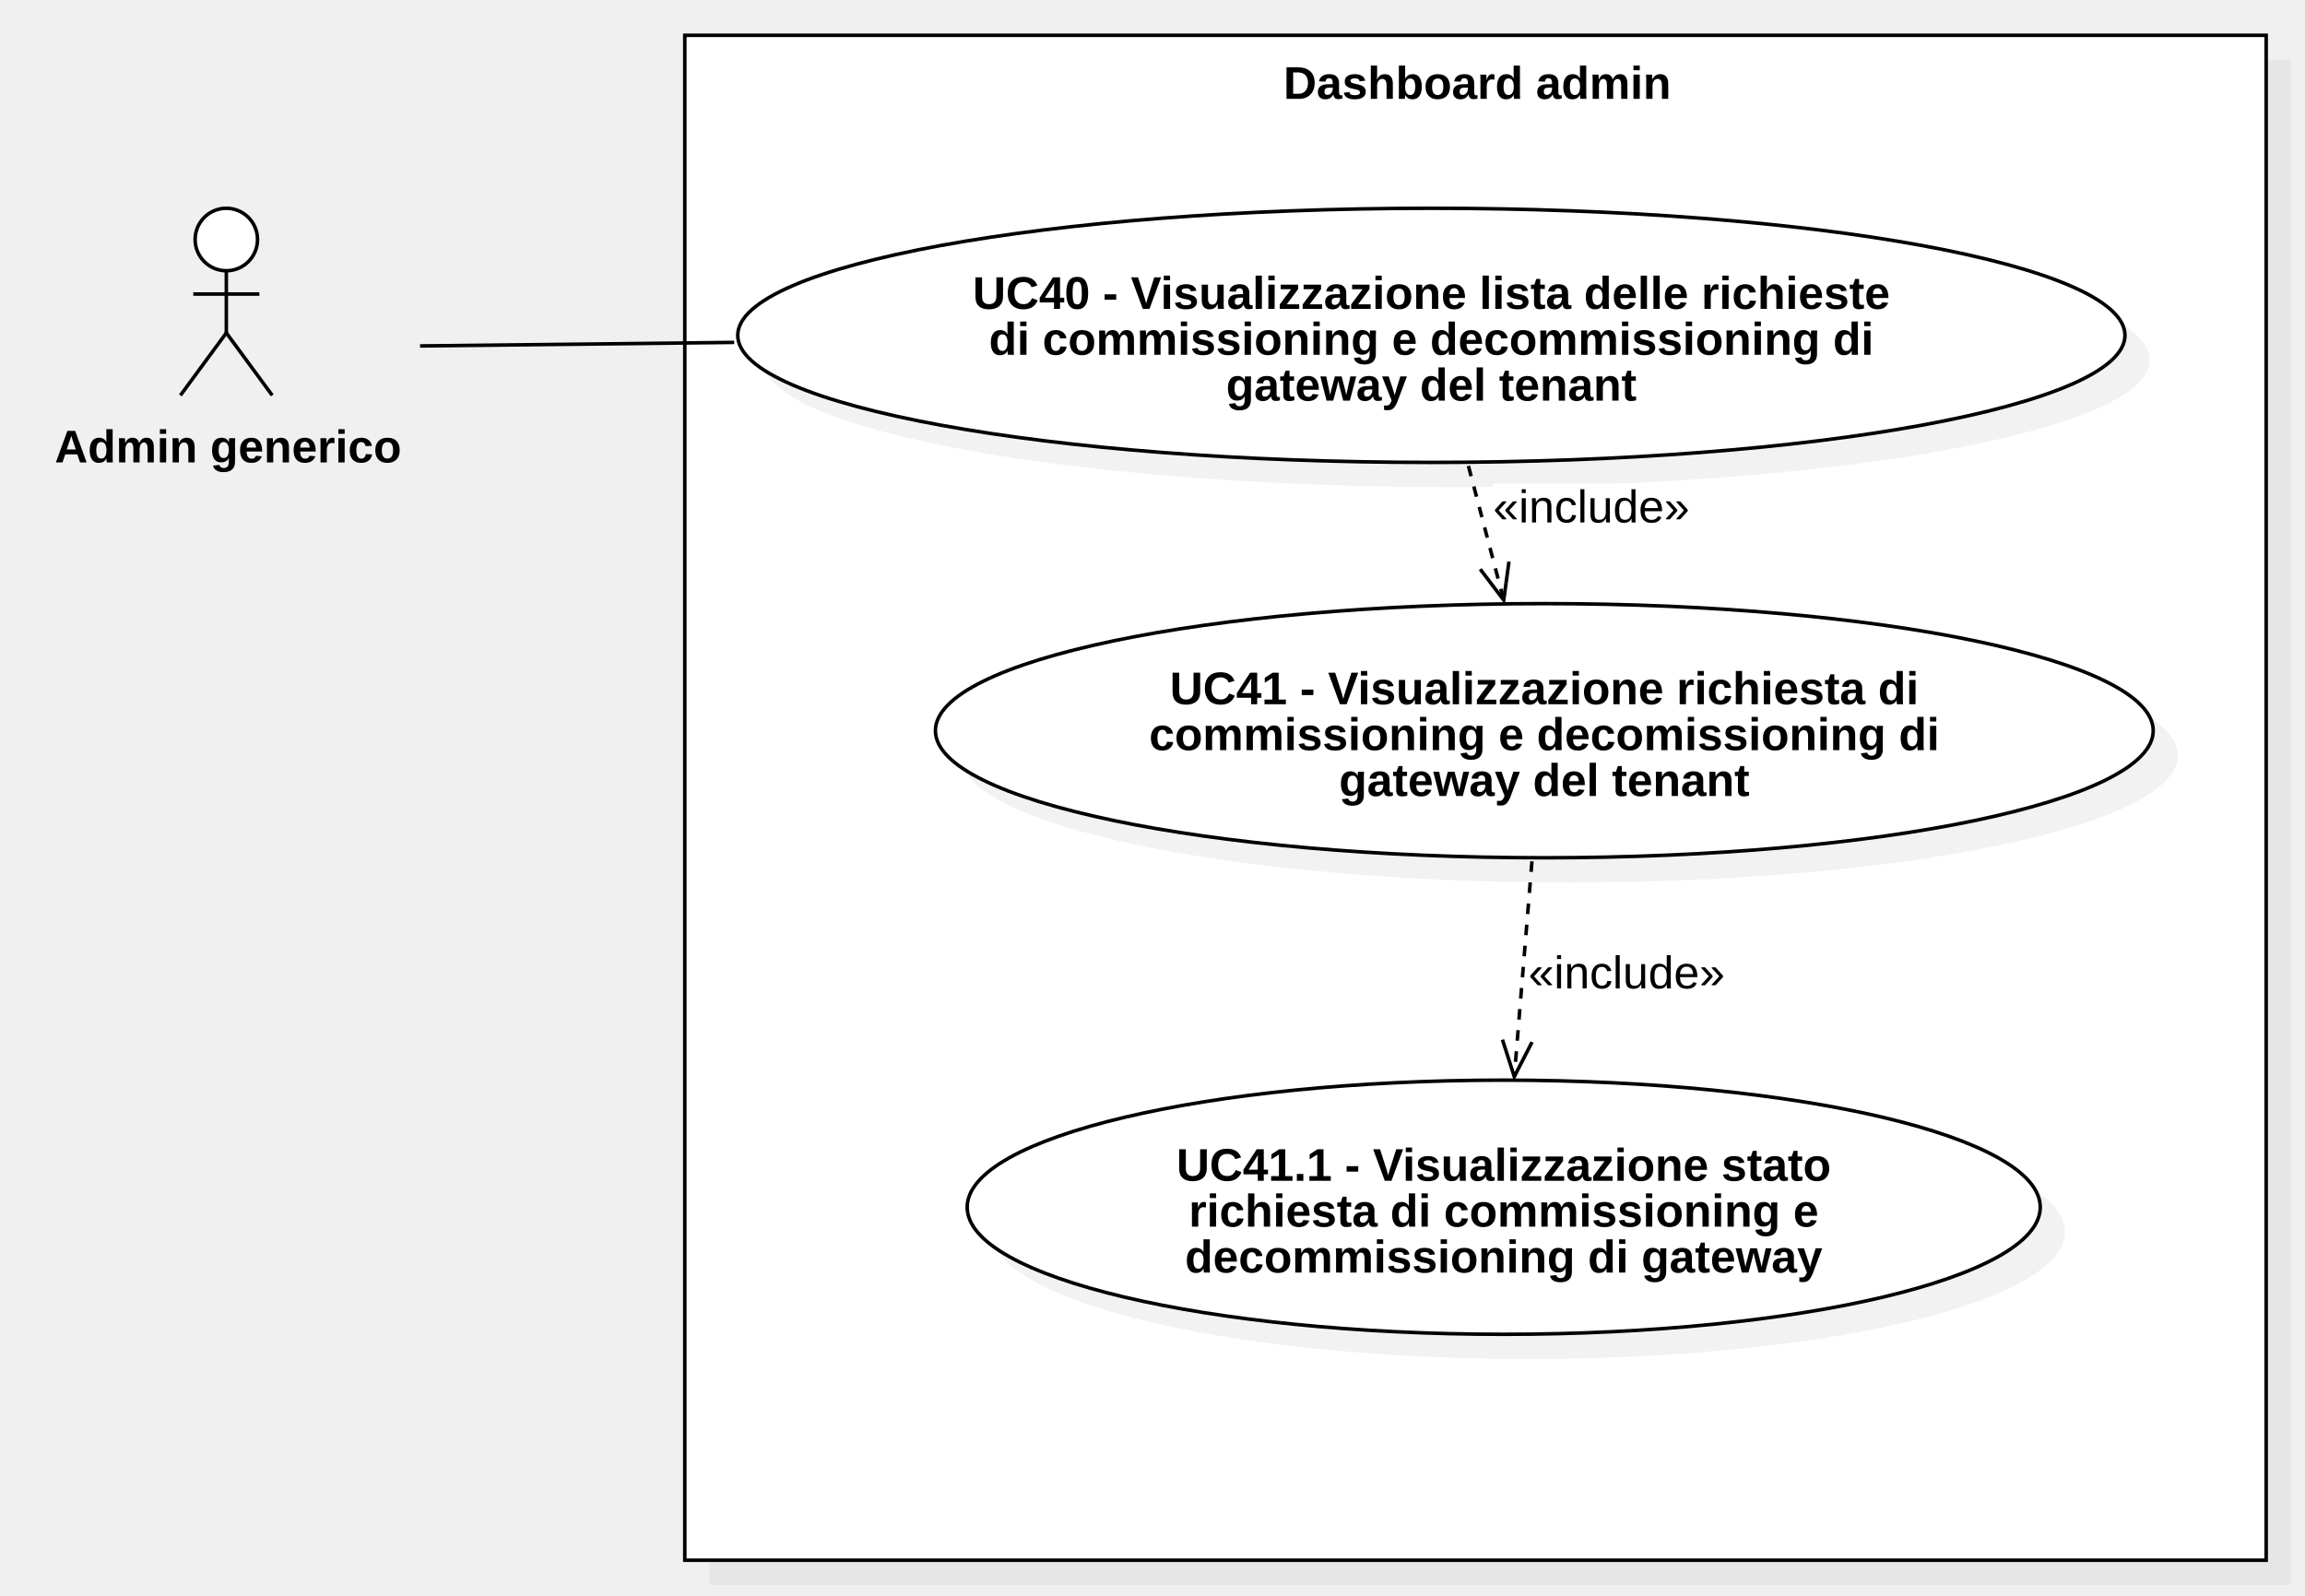
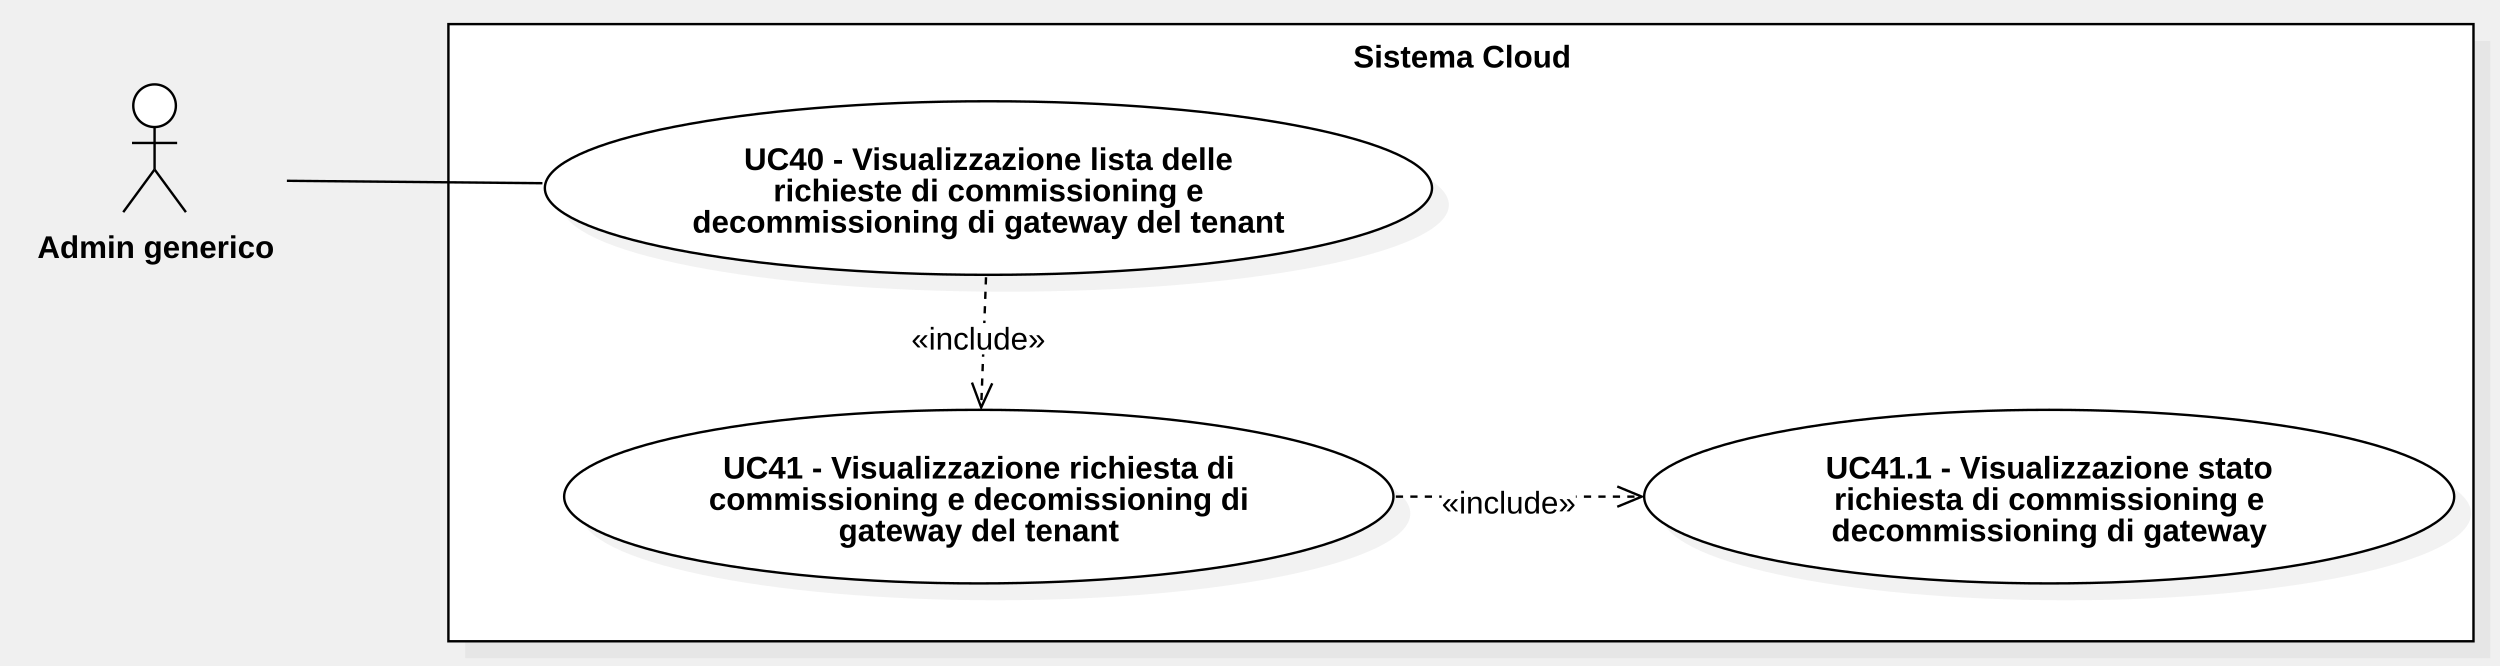
- <svg xmlns="http://www.w3.org/2000/svg" version="1.1" width="653" height="452">
+ <svg xmlns="http://www.w3.org/2000/svg" version="1.1" width="1037" height="276">
  <defs />
  <g>
    <g>
-       <rect fill="#C0C0C0" stroke="none" x="857" y="458" width="448" height="432" transform="matrix(1 0 0 1 -656 -441)" fill-opacity="0.2" />
+       <rect fill="#C0C0C0" stroke="none" x="516" y="441" width="840" height="256" transform="matrix(1 0 0 1 -323 -424)" fill-opacity="0.2" />
    </g>
    <g>
-       <rect fill="#ffffff" stroke="none" x="850" y="451" width="448" height="432" transform="matrix(1 0 0 1 -656 -441)" />
+       <rect fill="#ffffff" stroke="none" x="509" y="434" width="840" height="256" transform="matrix(1 0 0 1 -323 -424)" />
    </g>
    <g>
-       <path fill="none" stroke="#000000" paint-order="fill stroke markers" d=" M 194 10 L 642 10 L 642 442 L 194 442 L 194 10 Z Z" stroke-miterlimit="10" stroke-dasharray="" />
+       <path fill="none" stroke="#000000" paint-order="fill stroke markers" d=" M 186 10 L 1026 10 L 1026 266 L 186 266 L 186 10 Z Z" stroke-miterlimit="10" stroke-dasharray="" />
    </g>
    <g>
      <g>
        <path fill="none" stroke="none" />
-         <text fill="#000000" stroke="none" font-family="Arial" font-size="13px" font-style="normal" font-weight="bold" text-decoration="undefined" x="1074.5" y="464.5" text-anchor="middle" dominant-baseline="central" transform="matrix(1 0 0 1 -656 -441)">Dashboard admin</text>
+         <text fill="#000000" stroke="none" font-family="Arial" font-size="13px" font-style="normal" font-weight="bold" text-decoration="undefined" x="929.5" y="447.5" text-anchor="middle" dominant-baseline="central" transform="matrix(1 0 0 1 -323 -424)">Sistema Cloud</text>
      </g>
    </g>
    <g>
-       <path fill="#ffffff" stroke="none" paint-order="stroke fill markers" d=" M 55.278 67.85 C 55.278 62.962 59.236 59 64.118 59 C 69 59 72.958 62.962 72.958 67.85 C 72.958 72.738 69 76.7 64.118 76.7 C 59.236 76.7 55.278 72.738 55.278 67.85 Z" />
+       <path fill="#ffffff" stroke="none" paint-order="stroke fill markers" d=" M 55.278 43.85 C 55.278 38.962 59.236 35 64.118 35 C 69 35 72.958 38.962 72.958 43.85 C 72.958 48.738 69 52.7 64.118 52.7 C 59.236 52.7 55.278 48.738 55.278 43.85 Z" />
    </g>
    <g>
-       <path fill="none" stroke="#000000" paint-order="fill stroke markers" d=" M 55.278 67.85 C 55.278 62.962 59.236 59 64.118 59 C 69 59 72.958 62.962 72.958 67.85 C 72.958 72.738 69 76.7 64.118 76.7 C 59.236 76.7 55.278 72.738 55.278 67.85 Z" stroke-miterlimit="10" stroke-dasharray="" />
+       <path fill="none" stroke="#000000" paint-order="fill stroke markers" d=" M 55.278 43.85 C 55.278 38.962 59.236 35 64.118 35 C 69 35 72.958 38.962 72.958 43.85 C 72.958 48.738 69 52.7 64.118 52.7 C 59.236 52.7 55.278 48.738 55.278 43.85 Z" stroke-miterlimit="10" stroke-dasharray="" />
    </g>
    <g>
-       <path fill="none" stroke="#000000" paint-order="fill stroke markers" d=" M 64.118 76.7 L 64.118 94.3" stroke-miterlimit="10" stroke-dasharray="" />
+       <path fill="none" stroke="#000000" paint-order="fill stroke markers" d=" M 64.118 52.7 L 64.118 70.3" stroke-miterlimit="10" stroke-dasharray="" />
    </g>
    <g>
-       <path fill="none" stroke="#000000" paint-order="fill stroke markers" d=" M 54.758 83.3 L 73.478 83.3" stroke-miterlimit="10" stroke-dasharray="" />
+       <path fill="none" stroke="#000000" paint-order="fill stroke markers" d=" M 54.758 59.3 L 73.478 59.3" stroke-miterlimit="10" stroke-dasharray="" />
    </g>
    <g>
-       <path fill="none" stroke="#000000" paint-order="fill stroke markers" d=" M 64.118 94.3 L 51.118 112" stroke-miterlimit="10" stroke-dasharray="" />
+       <path fill="none" stroke="#000000" paint-order="fill stroke markers" d=" M 64.118 70.3 L 51.118 88" stroke-miterlimit="10" stroke-dasharray="" />
    </g>
    <g>
-       <path fill="none" stroke="#000000" paint-order="fill stroke markers" d=" M 64.118 94.3 L 77.118 112" stroke-miterlimit="10" stroke-dasharray="" />
+       <path fill="none" stroke="#000000" paint-order="fill stroke markers" d=" M 64.118 70.3 L 77.118 88" stroke-miterlimit="10" stroke-dasharray="" />
    </g>
    <g>
      <g>
        <path fill="none" stroke="none" />
-         <text fill="#000000" stroke="none" font-family="Arial" font-size="13px" font-style="normal" font-weight="bold" text-decoration="undefined" x="720.618" y="567.5" text-anchor="middle" dominant-baseline="central" transform="matrix(1 0 0 1 -656 -441)">Admin generico</text>
+         <text fill="#000000" stroke="none" font-family="Arial" font-size="13px" font-style="normal" font-weight="bold" text-decoration="undefined" x="387.618" y="526.5" text-anchor="middle" dominant-baseline="central" transform="matrix(1 0 0 1 -323 -424)">Admin generico</text>
      </g>
    </g>
    <g>
-       <path fill="#C0C0C0" stroke="none" paint-order="stroke fill markers" d=" M 216 102 C 216 82.118 303.976 66 412.5 66 C 521.024 66 609 82.118 609 102 C 609 121.882 521.024 138 412.5 138 C 303.976 138 216 121.882 216 102 Z" fill-opacity="0.2" />
+       <path fill="#C0C0C0" stroke="none" paint-order="stroke fill markers" d=" M 233 85 C 233 65.118 315.38 49 417 49 C 518.62 49 601 65.118 601 85 C 601 104.882 518.62 121 417 121 C 315.38 121 233 104.882 233 85 Z" fill-opacity="0.2" />
    </g>
    <g>
-       <path fill="#ffffff" stroke="none" paint-order="stroke fill markers" d=" M 209 95 C 209 75.118 296.976 59 405.5 59 C 514.024 59 602 75.118 602 95 C 602 114.882 514.024 131 405.5 131 C 296.976 131 209 114.882 209 95 Z" />
+       <path fill="#ffffff" stroke="none" paint-order="stroke fill markers" d=" M 226 78 C 226 58.118 308.38 42 410 42 C 511.62 42 594 58.118 594 78 C 594 97.882 511.62 114 410 114 C 308.38 114 226 97.882 226 78 Z" />
    </g>
    <g>
-       <path fill="none" stroke="#000000" paint-order="fill stroke markers" d=" M 209 95 C 209 75.118 296.976 59 405.5 59 C 514.024 59 602 75.118 602 95 C 602 114.882 514.024 131 405.5 131 C 296.976 131 209 114.882 209 95 Z" stroke-miterlimit="10" stroke-dasharray="" />
+       <path fill="none" stroke="#000000" paint-order="fill stroke markers" d=" M 226 78 C 226 58.118 308.38 42 410 42 C 511.62 42 594 58.118 594 78 C 594 97.882 511.62 114 410 114 C 308.38 114 226 97.882 226 78 Z" stroke-miterlimit="10" stroke-dasharray="" />
    </g>
    <g>
      <g>
        <path fill="none" stroke="none" />
-         <text fill="#000000" stroke="none" font-family="Arial" font-size="13px" font-style="normal" font-weight="bold" text-decoration="undefined" x="1061.5" y="524" text-anchor="middle" dominant-baseline="central" transform="matrix(1 0 0 1 -656 -441)">UC40 - Visualizzazione lista delle richieste</text>
-         <text fill="#000000" stroke="none" font-family="Arial" font-size="13px" font-style="normal" font-weight="bold" text-decoration="undefined" x="1061.5" y="537" text-anchor="middle" dominant-baseline="central" transform="matrix(1 0 0 1 -656 -441)">di commissioning e decommissioning di</text>
-         <text fill="#000000" stroke="none" font-family="Arial" font-size="13px" font-style="normal" font-weight="bold" text-decoration="undefined" x="1061.5" y="550" text-anchor="middle" dominant-baseline="central" transform="matrix(1 0 0 1 -656 -441)">gateway del tenant</text>
+         <text fill="#000000" stroke="none" font-family="Arial" font-size="13px" font-style="normal" font-weight="bold" text-decoration="undefined" x="733" y="490" text-anchor="middle" dominant-baseline="central" transform="matrix(1 0 0 1 -323 -424)">UC40 - Visualizzazione lista delle</text>
+         <text fill="#000000" stroke="none" font-family="Arial" font-size="13px" font-style="normal" font-weight="bold" text-decoration="undefined" x="733" y="503" text-anchor="middle" dominant-baseline="central" transform="matrix(1 0 0 1 -323 -424)">richieste di commissioning e</text>
+         <text fill="#000000" stroke="none" font-family="Arial" font-size="13px" font-style="normal" font-weight="bold" text-decoration="undefined" x="733" y="516" text-anchor="middle" dominant-baseline="central" transform="matrix(1 0 0 1 -323 -424)">decommissioning di gateway del tenant</text>
      </g>
    </g>
    <g>
-       <path fill="#C0C0C0" stroke="none" paint-order="stroke fill markers" d=" M 272 214 C 272 194.118 349.231 178 444.5 178 C 539.769 178 617 194.118 617 214 C 617 233.882 539.769 250 444.5 250 C 349.231 250 272 233.882 272 214 Z" fill-opacity="0.2" />
+       <path fill="#C0C0C0" stroke="none" paint-order="stroke fill markers" d=" M 241 213 C 241 193.118 318.007 177 413 177 C 507.993 177 585 193.118 585 213 C 585 232.882 507.993 249 413 249 C 318.007 249 241 232.882 241 213 Z" fill-opacity="0.2" />
    </g>
    <g>
-       <path fill="#ffffff" stroke="none" paint-order="stroke fill markers" d=" M 265 207 C 265 187.118 342.231 171 437.5 171 C 532.769 171 610 187.118 610 207 C 610 226.882 532.769 243 437.5 243 C 342.231 243 265 226.882 265 207 Z" />
+       <path fill="#ffffff" stroke="none" paint-order="stroke fill markers" d=" M 234 206 C 234 186.118 311.007 170 406 170 C 500.993 170 578 186.118 578 206 C 578 225.882 500.993 242 406 242 C 311.007 242 234 225.882 234 206 Z" />
    </g>
    <g>
-       <path fill="none" stroke="#000000" paint-order="fill stroke markers" d=" M 265 207 C 265 187.118 342.231 171 437.5 171 C 532.769 171 610 187.118 610 207 C 610 226.882 532.769 243 437.5 243 C 342.231 243 265 226.882 265 207 Z" stroke-miterlimit="10" stroke-dasharray="" />
+       <path fill="none" stroke="#000000" paint-order="fill stroke markers" d=" M 234 206 C 234 186.118 311.007 170 406 170 C 500.993 170 578 186.118 578 206 C 578 225.882 500.993 242 406 242 C 311.007 242 234 225.882 234 206 Z" stroke-miterlimit="10" stroke-dasharray="" />
    </g>
    <g>
      <g>
        <path fill="none" stroke="none" />
-         <text fill="#000000" stroke="none" font-family="Arial" font-size="13px" font-style="normal" font-weight="bold" text-decoration="undefined" x="1093.5" y="636" text-anchor="middle" dominant-baseline="central" transform="matrix(1 0 0 1 -656 -441)">UC41 - Visualizzazione richiesta di</text>
-         <text fill="#000000" stroke="none" font-family="Arial" font-size="13px" font-style="normal" font-weight="bold" text-decoration="undefined" x="1093.5" y="649" text-anchor="middle" dominant-baseline="central" transform="matrix(1 0 0 1 -656 -441)">commissioning e decomissioning di</text>
-         <text fill="#000000" stroke="none" font-family="Arial" font-size="13px" font-style="normal" font-weight="bold" text-decoration="undefined" x="1093.5" y="662" text-anchor="middle" dominant-baseline="central" transform="matrix(1 0 0 1 -656 -441)">gateway del tenant</text>
+         <text fill="#000000" stroke="none" font-family="Arial" font-size="13px" font-style="normal" font-weight="bold" text-decoration="undefined" x="729" y="618" text-anchor="middle" dominant-baseline="central" transform="matrix(1 0 0 1 -323 -424)">UC41 - Visualizzazione richiesta di</text>
+         <text fill="#000000" stroke="none" font-family="Arial" font-size="13px" font-style="normal" font-weight="bold" text-decoration="undefined" x="729" y="631" text-anchor="middle" dominant-baseline="central" transform="matrix(1 0 0 1 -323 -424)">commissioning e decomissioning di</text>
+         <text fill="#000000" stroke="none" font-family="Arial" font-size="13px" font-style="normal" font-weight="bold" text-decoration="undefined" x="729" y="644" text-anchor="middle" dominant-baseline="central" transform="matrix(1 0 0 1 -323 -424)">gateway del tenant</text>
      </g>
    </g>
    <g>
-       <path fill="none" stroke="#000000" paint-order="fill stroke markers" d=" M 416 132 L 426 170" stroke-miterlimit="10" stroke-dasharray="3" />
+       <path fill="none" stroke="#000000" paint-order="fill stroke markers" d=" M 409 115 L 407 169" stroke-miterlimit="10" stroke-dasharray="3" />
    </g>
    <g>
-       <path fill="none" stroke="#000000" paint-order="fill stroke markers" d=" M 419.343 161.243 L 426 170 L 427.485 159.101" stroke-miterlimit="10" stroke-dasharray="" />
+       <path fill="none" stroke="#000000" paint-order="fill stroke markers" d=" M 403.17 158.688 L 407 169 L 411.583 159" stroke-miterlimit="10" stroke-dasharray="" />
    </g>
    <g>
-       <rect fill="#ffffff" stroke="none" x="1079" y="578" width="55.656" height="13" transform="matrix(1 0 0 1 -656 -441)" />
+       <rect fill="#ffffff" stroke="none" x="701" y="558" width="55.656" height="13" transform="matrix(1 0 0 1 -323 -424)" />
    </g>
    <g>
      <g>
        <path fill="none" stroke="none" />
-         <text fill="#000000" stroke="none" font-family="Arial" font-size="13px" font-style="normal" font-weight="normal" text-decoration="undefined" x="1106.828" y="584.5" text-anchor="middle" dominant-baseline="central" transform="matrix(1 0 0 1 -656 -441)">«include»</text>
+         <text fill="#000000" stroke="none" font-family="Arial" font-size="13px" font-style="normal" font-weight="normal" text-decoration="undefined" x="728.828" y="564.5" text-anchor="middle" dominant-baseline="central" transform="matrix(1 0 0 1 -323 -424)">«include»</text>
      </g>
    </g>
    <g>
-       <path fill="none" stroke="#000000" paint-order="fill stroke markers" d=" M 208 97 L 119 98" stroke-miterlimit="10" stroke-dasharray="" />
+       <path fill="none" stroke="#000000" paint-order="fill stroke markers" d=" M 225 76 L 119 75" stroke-miterlimit="10" stroke-dasharray="" />
    </g>
    <g>
-       <path fill="#C0C0C0" stroke="none" paint-order="stroke fill markers" d=" M 281 349 C 281 329.118 349.053 313 433 313 C 516.947 313 585 329.118 585 349 C 585 368.882 516.947 385 433 385 C 349.053 385 281 368.882 281 349 Z" fill-opacity="0.2" />
+       <path fill="#C0C0C0" stroke="none" paint-order="stroke fill markers" d=" M 689 213 C 689 193.118 764.216 177 857 177 C 949.784 177 1025 193.118 1025 213 C 1025 232.882 949.784 249 857 249 C 764.216 249 689 232.882 689 213 Z" fill-opacity="0.2" />
    </g>
    <g>
-       <path fill="#ffffff" stroke="none" paint-order="stroke fill markers" d=" M 274 342 C 274 322.118 342.053 306 426 306 C 509.947 306 578 322.118 578 342 C 578 361.882 509.947 378 426 378 C 342.053 378 274 361.882 274 342 Z" />
+       <path fill="#ffffff" stroke="none" paint-order="stroke fill markers" d=" M 682 206 C 682 186.118 757.216 170 850 170 C 942.784 170 1018 186.118 1018 206 C 1018 225.882 942.784 242 850 242 C 757.216 242 682 225.882 682 206 Z" />
    </g>
    <g>
-       <path fill="none" stroke="#000000" paint-order="fill stroke markers" d=" M 274 342 C 274 322.118 342.053 306 426 306 C 509.947 306 578 322.118 578 342 C 578 361.882 509.947 378 426 378 C 342.053 378 274 361.882 274 342 Z" stroke-miterlimit="10" stroke-dasharray="" />
+       <path fill="none" stroke="#000000" paint-order="fill stroke markers" d=" M 682 206 C 682 186.118 757.216 170 850 170 C 942.784 170 1018 186.118 1018 206 C 1018 225.882 942.784 242 850 242 C 757.216 242 682 225.882 682 206 Z" stroke-miterlimit="10" stroke-dasharray="" />
    </g>
    <g>
      <g>
        <path fill="none" stroke="none" />
-         <text fill="#000000" stroke="none" font-family="Arial" font-size="13px" font-style="normal" font-weight="bold" text-decoration="undefined" x="1082" y="771" text-anchor="middle" dominant-baseline="central" transform="matrix(1 0 0 1 -656 -441)">UC41.1 - Visualizzazione stato</text>
-         <text fill="#000000" stroke="none" font-family="Arial" font-size="13px" font-style="normal" font-weight="bold" text-decoration="undefined" x="1082" y="784" text-anchor="middle" dominant-baseline="central" transform="matrix(1 0 0 1 -656 -441)">richiesta di commissioning e</text>
-         <text fill="#000000" stroke="none" font-family="Arial" font-size="13px" font-style="normal" font-weight="bold" text-decoration="undefined" x="1082" y="797" text-anchor="middle" dominant-baseline="central" transform="matrix(1 0 0 1 -656 -441)">decommissioning di gateway</text>
+         <text fill="#000000" stroke="none" font-family="Arial" font-size="13px" font-style="normal" font-weight="bold" text-decoration="undefined" x="1173" y="618" text-anchor="middle" dominant-baseline="central" transform="matrix(1 0 0 1 -323 -424)">UC41.1 - Visualizzazione stato</text>
+         <text fill="#000000" stroke="none" font-family="Arial" font-size="13px" font-style="normal" font-weight="bold" text-decoration="undefined" x="1173" y="631" text-anchor="middle" dominant-baseline="central" transform="matrix(1 0 0 1 -323 -424)">richiesta di commissioning e</text>
+         <text fill="#000000" stroke="none" font-family="Arial" font-size="13px" font-style="normal" font-weight="bold" text-decoration="undefined" x="1173" y="644" text-anchor="middle" dominant-baseline="central" transform="matrix(1 0 0 1 -323 -424)">decommissioning di gateway</text>
      </g>
    </g>
    <g>
-       <path fill="none" stroke="#000000" paint-order="fill stroke markers" d=" M 434 244 L 429 305" stroke-miterlimit="10" stroke-dasharray="3" />
+       <path fill="none" stroke="#000000" paint-order="fill stroke markers" d=" M 579 206 L 681 206" stroke-miterlimit="10" stroke-dasharray="3" />
    </g>
    <g>
-       <path fill="none" stroke="#000000" paint-order="fill stroke markers" d=" M 425.635 294.527 L 429 305 L 434.026 295.215" stroke-miterlimit="10" stroke-dasharray="" />
+       <path fill="none" stroke="#000000" paint-order="fill stroke markers" d=" M 670.837 210.21 L 681 206 L 670.837 201.79" stroke-miterlimit="10" stroke-dasharray="" />
    </g>
    <g>
-       <rect fill="#ffffff" stroke="none" x="1089" y="710" width="55.656" height="13" transform="matrix(1 0 0 1 -656 -441)" />
+       <rect fill="#ffffff" stroke="none" x="921" y="626" width="55.656" height="13" transform="matrix(1 0 0 1 -323 -424)" />
    </g>
    <g>
      <g>
        <path fill="none" stroke="none" />
-         <text fill="#000000" stroke="none" font-family="Arial" font-size="13px" font-style="normal" font-weight="normal" text-decoration="undefined" x="1116.828" y="716.5" text-anchor="middle" dominant-baseline="central" transform="matrix(1 0 0 1 -656 -441)">«include»</text>
+         <text fill="#000000" stroke="none" font-family="Arial" font-size="13px" font-style="normal" font-weight="normal" text-decoration="undefined" x="948.828" y="632.5" text-anchor="middle" dominant-baseline="central" transform="matrix(1 0 0 1 -323 -424)">«include»</text>
      </g>
    </g>
  </g>
</svg>
